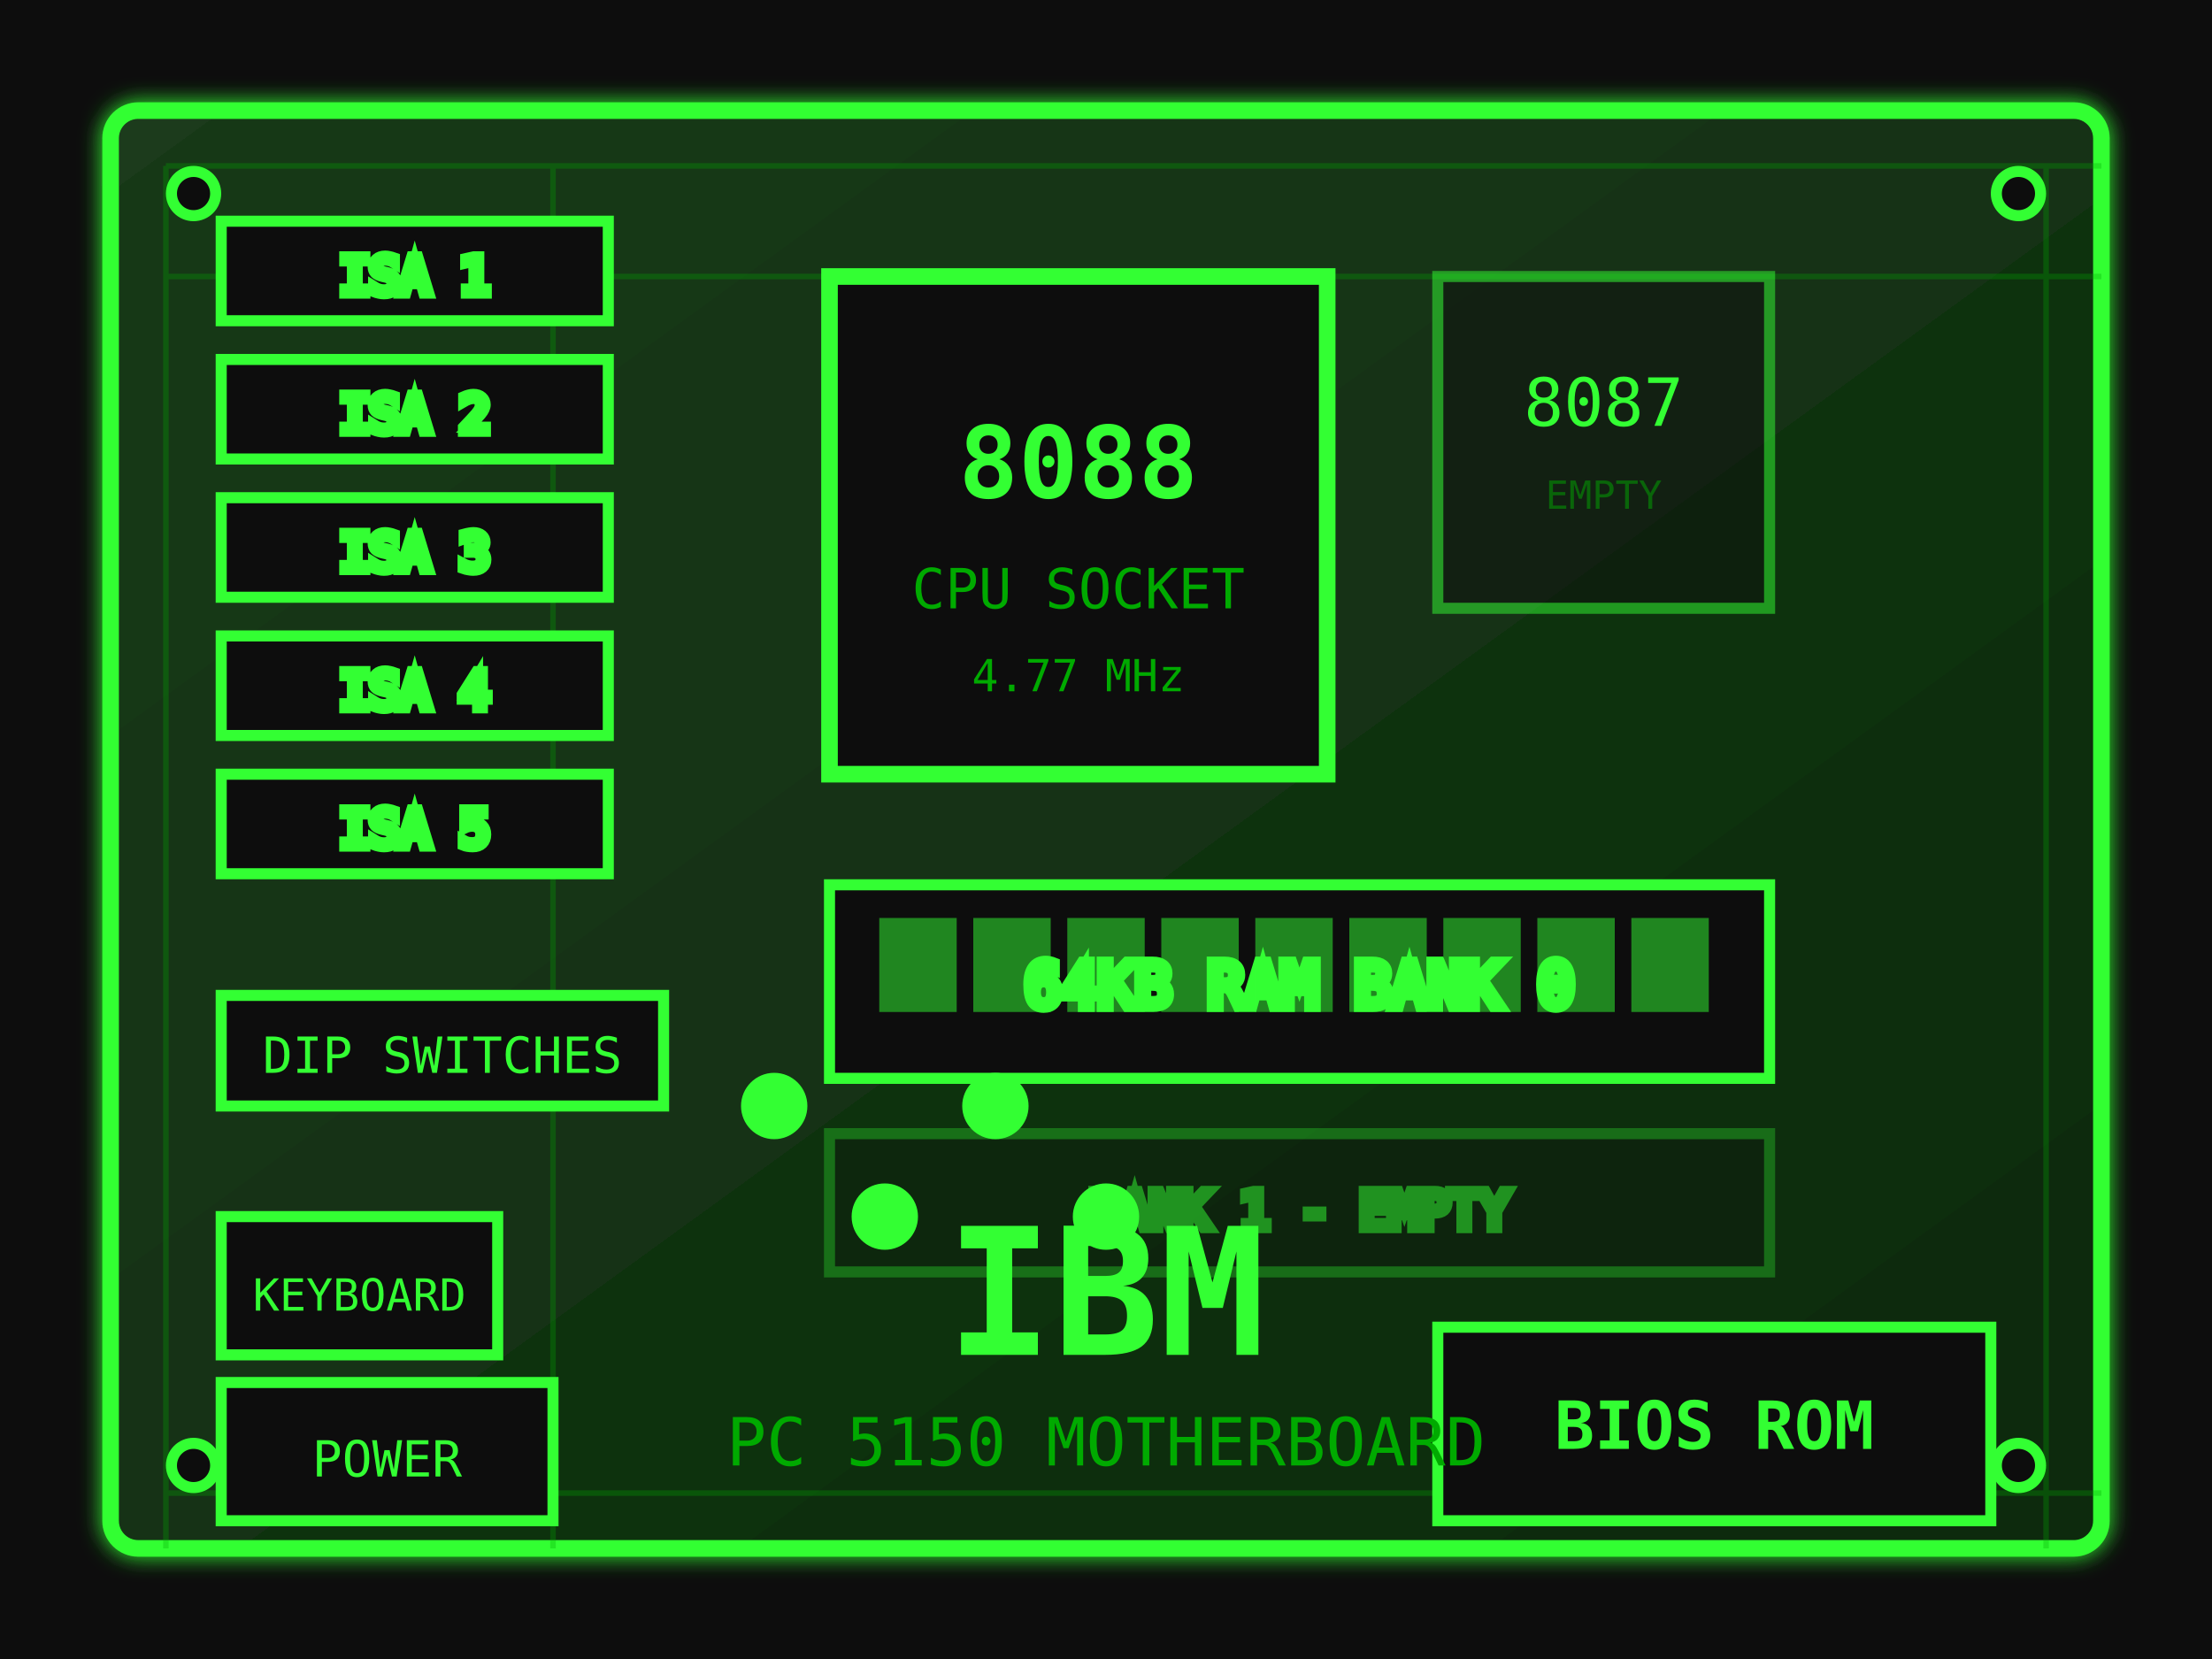
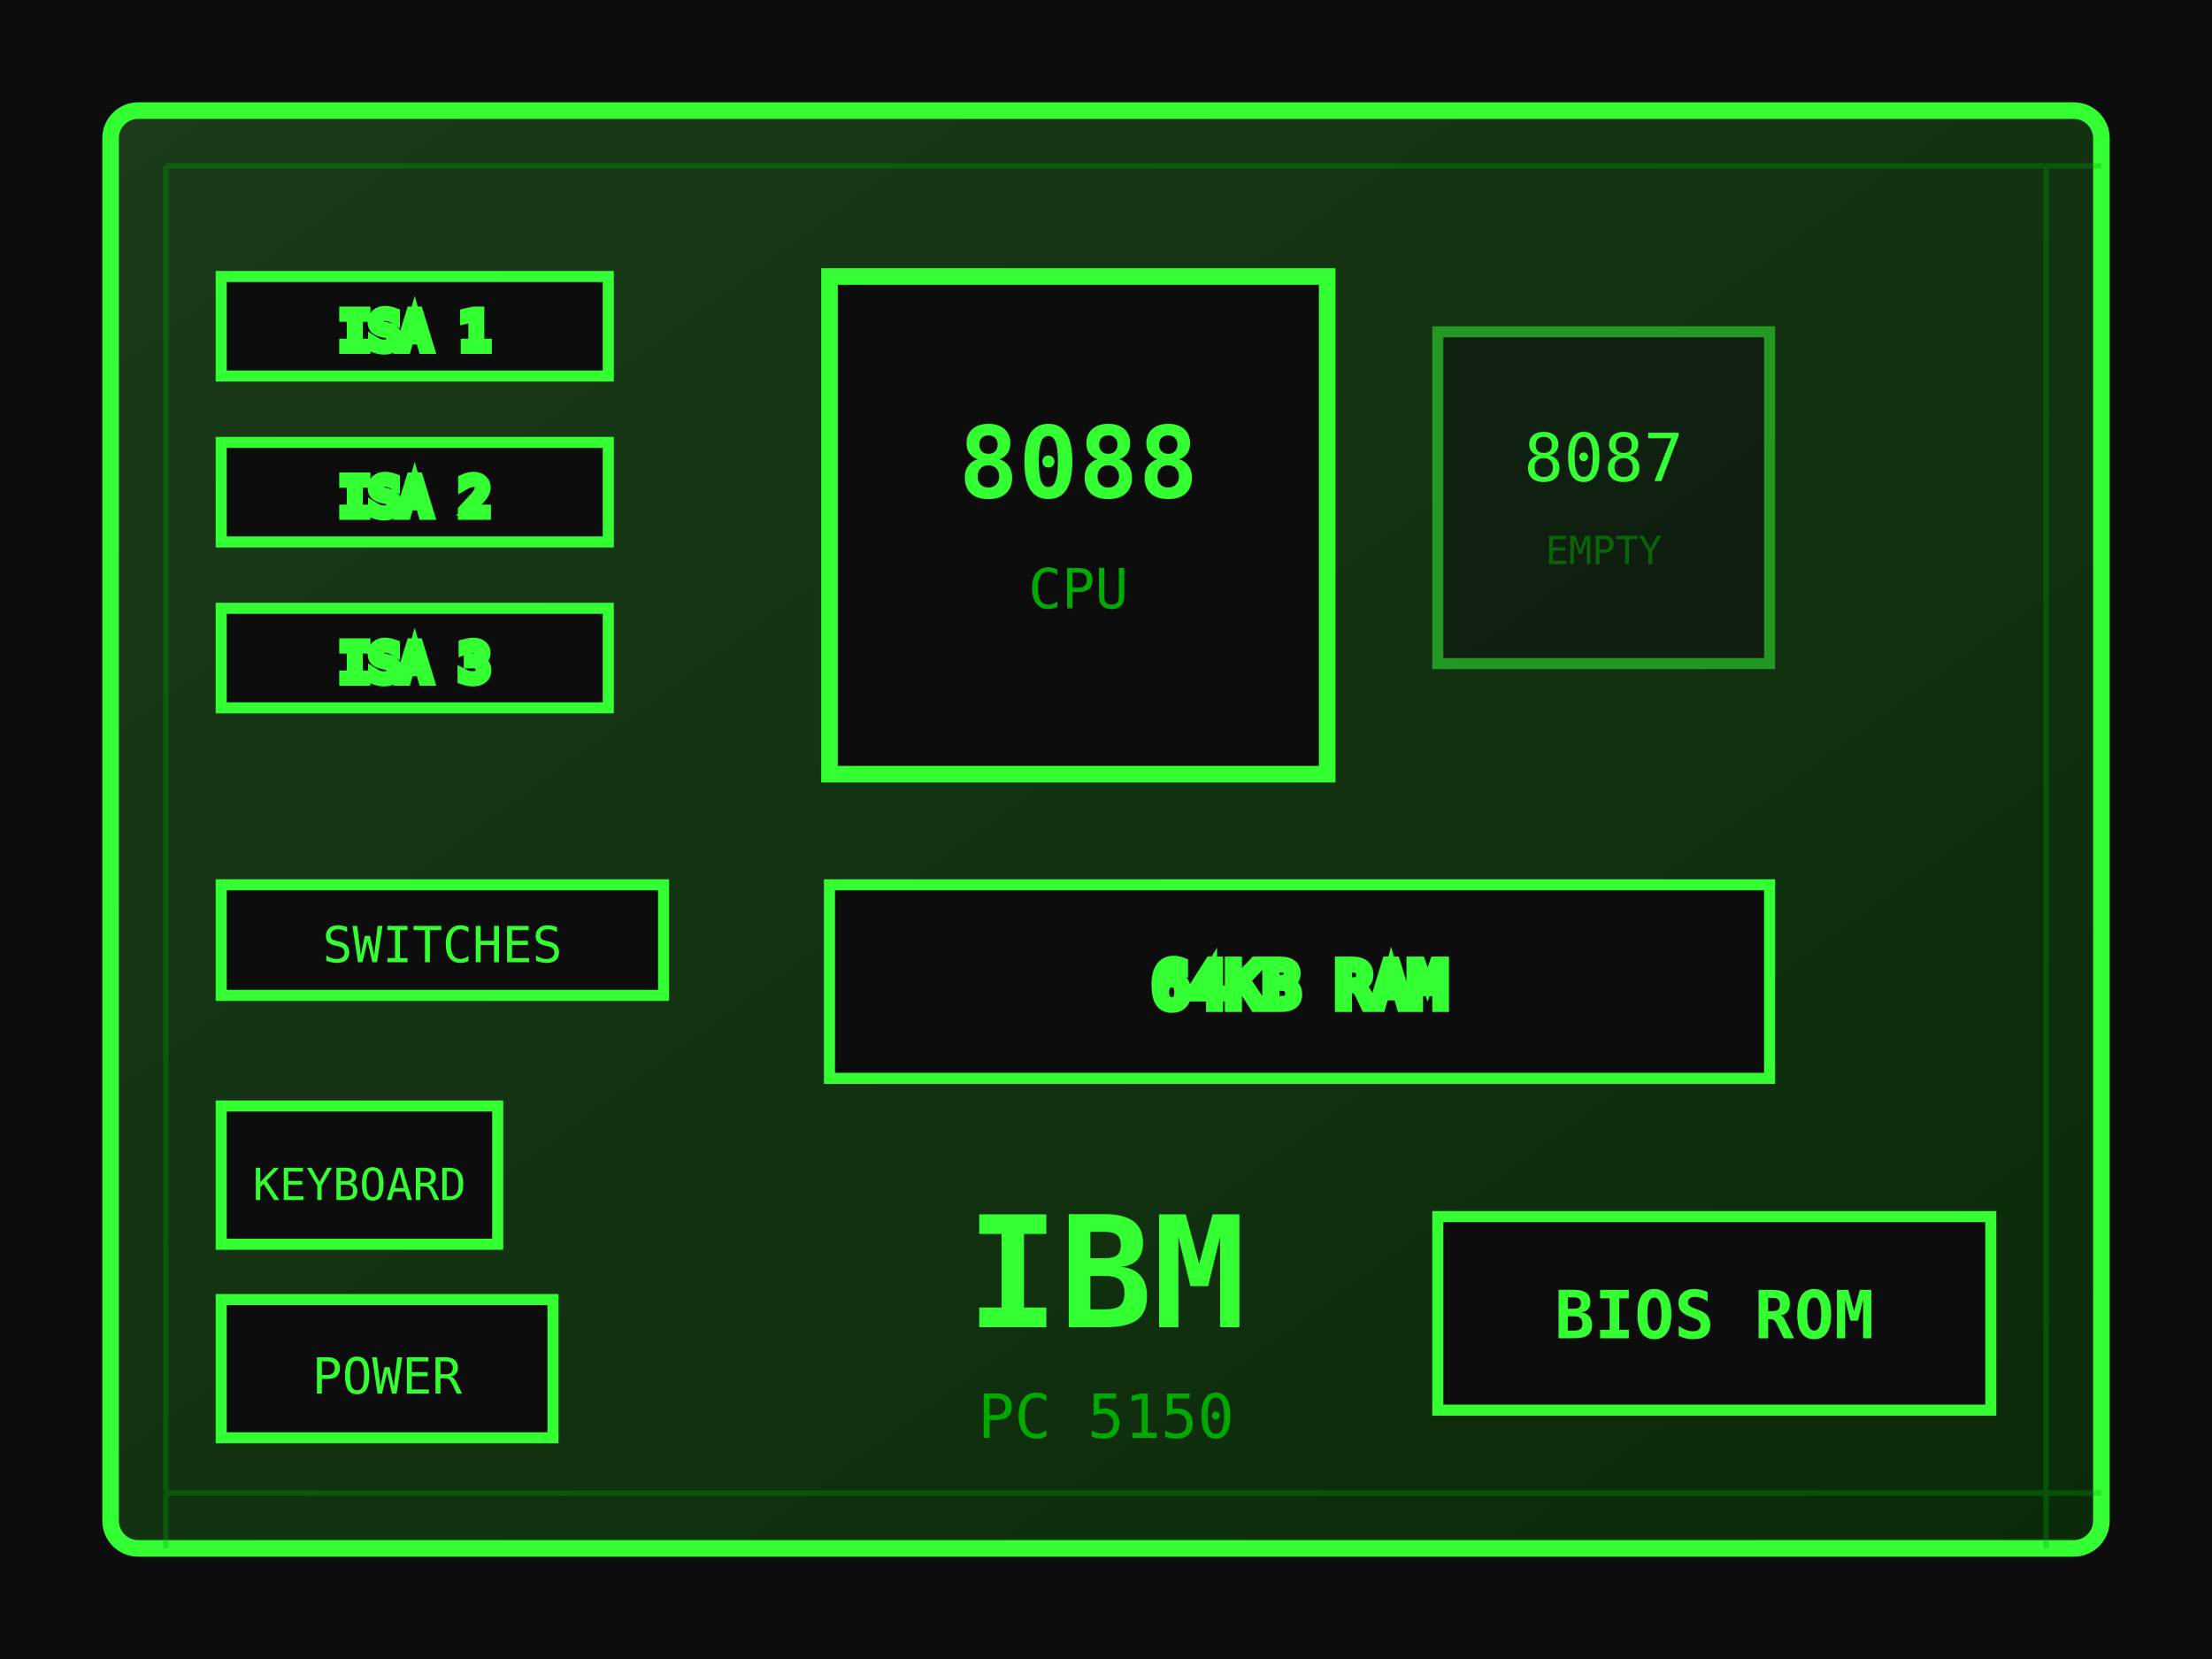
<svg xmlns="http://www.w3.org/2000/svg" viewBox="0 0 400 300" role="img" aria-label="IBM PC 5150 Motherboard">
  <defs>
    <linearGradient id="pcbGrad" x1="0%" y1="0%" x2="100%" y2="100%">
      <stop offset="0%" style="stop-color:#1a3a1a;stop-opacity:1" />
      <stop offset="100%" style="stop-color:#0a2a0a;stop-opacity:1" />
    </linearGradient>
-     <filter id="glow">
-       <feGaussianBlur stdDeviation="2" result="coloredBlur" />
-       <feMerge>
-         <feMergeNode in="coloredBlur" />
-         <feMergeNode in="SourceGraphic" />
-       </feMerge>
-     </filter>
  </defs>
  <rect width="400" height="300" fill="#0D0D0D" />
-   <rect x="20" y="20" width="360" height="260" fill="url(#pcbGrad)" stroke="#33ff33" stroke-width="3" rx="5" filter="url(#glow)" />
+   <rect x="20" y="20" width="360" height="260" fill="url(#pcbGrad)" stroke="#33ff33" stroke-width="3" rx="5" />
  <g stroke="#00aa00" stroke-width="1" opacity="0.3" fill="none">
-     <path d="M 30 30 L 380 30 M 30 50 L 380 50 M 30 270 L 380 270" />
-     <path d="M 30 30 L 30 280 M 100 30 L 100 280 M 370 30 L 370 280" />
+     <path d="M 30 30 L 380 30 M 30 270 L 380 270" />
+     <path d="M 30 30 L 30 280 M 370 30 L 370 280" />
  </g>
  <g fill="#0D0D0D" stroke="#33ff33" stroke-width="2">
-     <rect x="40" y="40" width="70" height="18" />
-     <text x="75" y="53" font-family="monospace" font-size="9" fill="#33ff33" text-anchor="middle">ISA 1</text>
-     <rect x="40" y="65" width="70" height="18" />
-     <text x="75" y="78" font-family="monospace" font-size="9" fill="#33ff33" text-anchor="middle">ISA 2</text>
-     <rect x="40" y="90" width="70" height="18" />
-     <text x="75" y="103" font-family="monospace" font-size="9" fill="#33ff33" text-anchor="middle">ISA 3</text>
-     <rect x="40" y="115" width="70" height="18" />
-     <text x="75" y="128" font-family="monospace" font-size="9" fill="#33ff33" text-anchor="middle">ISA 4</text>
-     <rect x="40" y="140" width="70" height="18" />
-     <text x="75" y="153" font-family="monospace" font-size="9" fill="#33ff33" text-anchor="middle">ISA 5</text>
+     <rect x="40" y="50" width="70" height="18" />
+     <text x="75" y="63" font-family="monospace" font-size="9" fill="#33ff33" text-anchor="middle">ISA 1</text>
+     <rect x="40" y="80" width="70" height="18" />
+     <text x="75" y="93" font-family="monospace" font-size="9" fill="#33ff33" text-anchor="middle">ISA 2</text>
+     <rect x="40" y="110" width="70" height="18" />
+     <text x="75" y="123" font-family="monospace" font-size="9" fill="#33ff33" text-anchor="middle">ISA 3</text>
  </g>
  <rect x="150" y="50" width="90" height="90" fill="#0D0D0D" stroke="#33ff33" stroke-width="3" />
  <text x="195" y="90" font-family="monospace" font-size="18" fill="#33ff33" text-anchor="middle" font-weight="bold">8088</text>
-   <text x="195" y="110" font-family="monospace" font-size="10" fill="#00aa00" text-anchor="middle">CPU SOCKET</text>
-   <text x="195" y="125" font-family="monospace" font-size="8" fill="#00aa00" text-anchor="middle">4.77 MHz</text>
-   <rect x="260" y="50" width="60" height="60" fill="#0D0D0D" stroke="#33ff33" stroke-width="2" opacity="0.5" />
-   <text x="290" y="77" font-family="monospace" font-size="12" fill="#33ff33" text-anchor="middle">8087</text>
-   <text x="290" y="92" font-family="monospace" font-size="7" fill="#00aa00" text-anchor="middle" opacity="0.5">EMPTY</text>
+   <text x="195" y="110" font-family="monospace" font-size="10" fill="#00aa00" text-anchor="middle">CPU</text>
+   <rect x="260" y="60" width="60" height="60" fill="#0D0D0D" stroke="#33ff33" stroke-width="2" opacity="0.5" />
+   <text x="290" y="87" font-family="monospace" font-size="12" fill="#33ff33" text-anchor="middle">8087</text>
+   <text x="290" y="102" font-family="monospace" font-size="7" fill="#00aa00" text-anchor="middle" opacity="0.5">EMPTY</text>
  <g fill="#0D0D0D" stroke="#33ff33" stroke-width="2">
    <rect x="150" y="160" width="170" height="35" />
-     <text x="235" y="182" font-family="monospace" font-size="11" fill="#33ff33" text-anchor="middle">64KB RAM BANK 0</text>
-     <g fill="#33ff33" opacity="0.5">
-       <rect x="160" y="167" width="12" height="15" />
-       <rect x="177" y="167" width="12" height="15" />
-       <rect x="194" y="167" width="12" height="15" />
-       <rect x="211" y="167" width="12" height="15" />
-       <rect x="228" y="167" width="12" height="15" />
-       <rect x="245" y="167" width="12" height="15" />
-       <rect x="262" y="167" width="12" height="15" />
-       <rect x="279" y="167" width="12" height="15" />
-       <rect x="296" y="167" width="12" height="15" />
-     </g>
-     <rect x="150" y="205" width="170" height="25" opacity="0.3" />
-     <text x="235" y="222" font-family="monospace" font-size="9" fill="#00aa00" text-anchor="middle" opacity="0.5">BANK 1 - EMPTY</text>
+     <text x="235" y="182" font-family="monospace" font-size="11" fill="#33ff33" text-anchor="middle">64KB RAM</text>
  </g>
-   <rect x="260" y="240" width="100" height="35" fill="#0D0D0D" stroke="#33ff33" stroke-width="2" />
-   <text x="310" y="262" font-family="monospace" font-size="12" fill="#33ff33" text-anchor="middle" font-weight="bold">BIOS ROM</text>
-   <g fill="#33ff33">
-     <circle cx="140" cy="200" r="6" />
-     <circle cx="160" cy="220" r="6" />
-     <circle cx="180" cy="200" r="6" />
-     <circle cx="200" cy="220" r="6" />
-   </g>
-   <rect x="40" y="180" width="80" height="20" fill="#0D0D0D" stroke="#33ff33" stroke-width="2" />
-   <text x="80" y="194" font-family="monospace" font-size="9" fill="#33ff33" text-anchor="middle">DIP SWITCHES</text>
-   <rect x="40" y="220" width="50" height="25" fill="#0D0D0D" stroke="#33ff33" stroke-width="2" />
-   <text x="65" y="237" font-family="monospace" font-size="8" fill="#33ff33" text-anchor="middle">KEYBOARD</text>
-   <rect x="40" y="250" width="60" height="25" fill="#0D0D0D" stroke="#33ff33" stroke-width="2" />
-   <text x="70" y="267" font-family="monospace" font-size="9" fill="#33ff33" text-anchor="middle">POWER</text>
-   <g fill="#0D0D0D" stroke="#33ff33" stroke-width="2">
-     <circle cx="35" cy="35" r="4" />
-     <circle cx="365" cy="35" r="4" />
-     <circle cx="35" cy="265" r="4" />
-     <circle cx="365" cy="265" r="4" />
-   </g>
-   <text x="200" y="245" font-family="monospace" font-size="32" fill="#33ff33" text-anchor="middle" font-weight="bold">IBM</text>
-   <text x="200" y="265" font-family="monospace" font-size="12" fill="#00aa00" text-anchor="middle">PC 5150 MOTHERBOARD</text>
+   <rect x="260" y="220" width="100" height="35" fill="#0D0D0D" stroke="#33ff33" stroke-width="2" />
+   <text x="310" y="242" font-family="monospace" font-size="12" fill="#33ff33" text-anchor="middle" font-weight="bold">BIOS ROM</text>
+   <rect x="40" y="160" width="80" height="20" fill="#0D0D0D" stroke="#33ff33" stroke-width="2" />
+   <text x="80" y="174" font-family="monospace" font-size="9" fill="#33ff33" text-anchor="middle">SWITCHES</text>
+   <rect x="40" y="200" width="50" height="25" fill="#0D0D0D" stroke="#33ff33" stroke-width="2" />
+   <text x="65" y="217" font-family="monospace" font-size="8" fill="#33ff33" text-anchor="middle">KEYBOARD</text>
+   <rect x="40" y="235" width="60" height="25" fill="#0D0D0D" stroke="#33ff33" stroke-width="2" />
+   <text x="70" y="252" font-family="monospace" font-size="9" fill="#33ff33" text-anchor="middle">POWER</text>
+   <text x="200" y="240" font-family="monospace" font-size="28" fill="#33ff33" text-anchor="middle" font-weight="bold">IBM</text>
+   <text x="200" y="260" font-family="monospace" font-size="11" fill="#00aa00" text-anchor="middle">PC 5150</text>
</svg>
